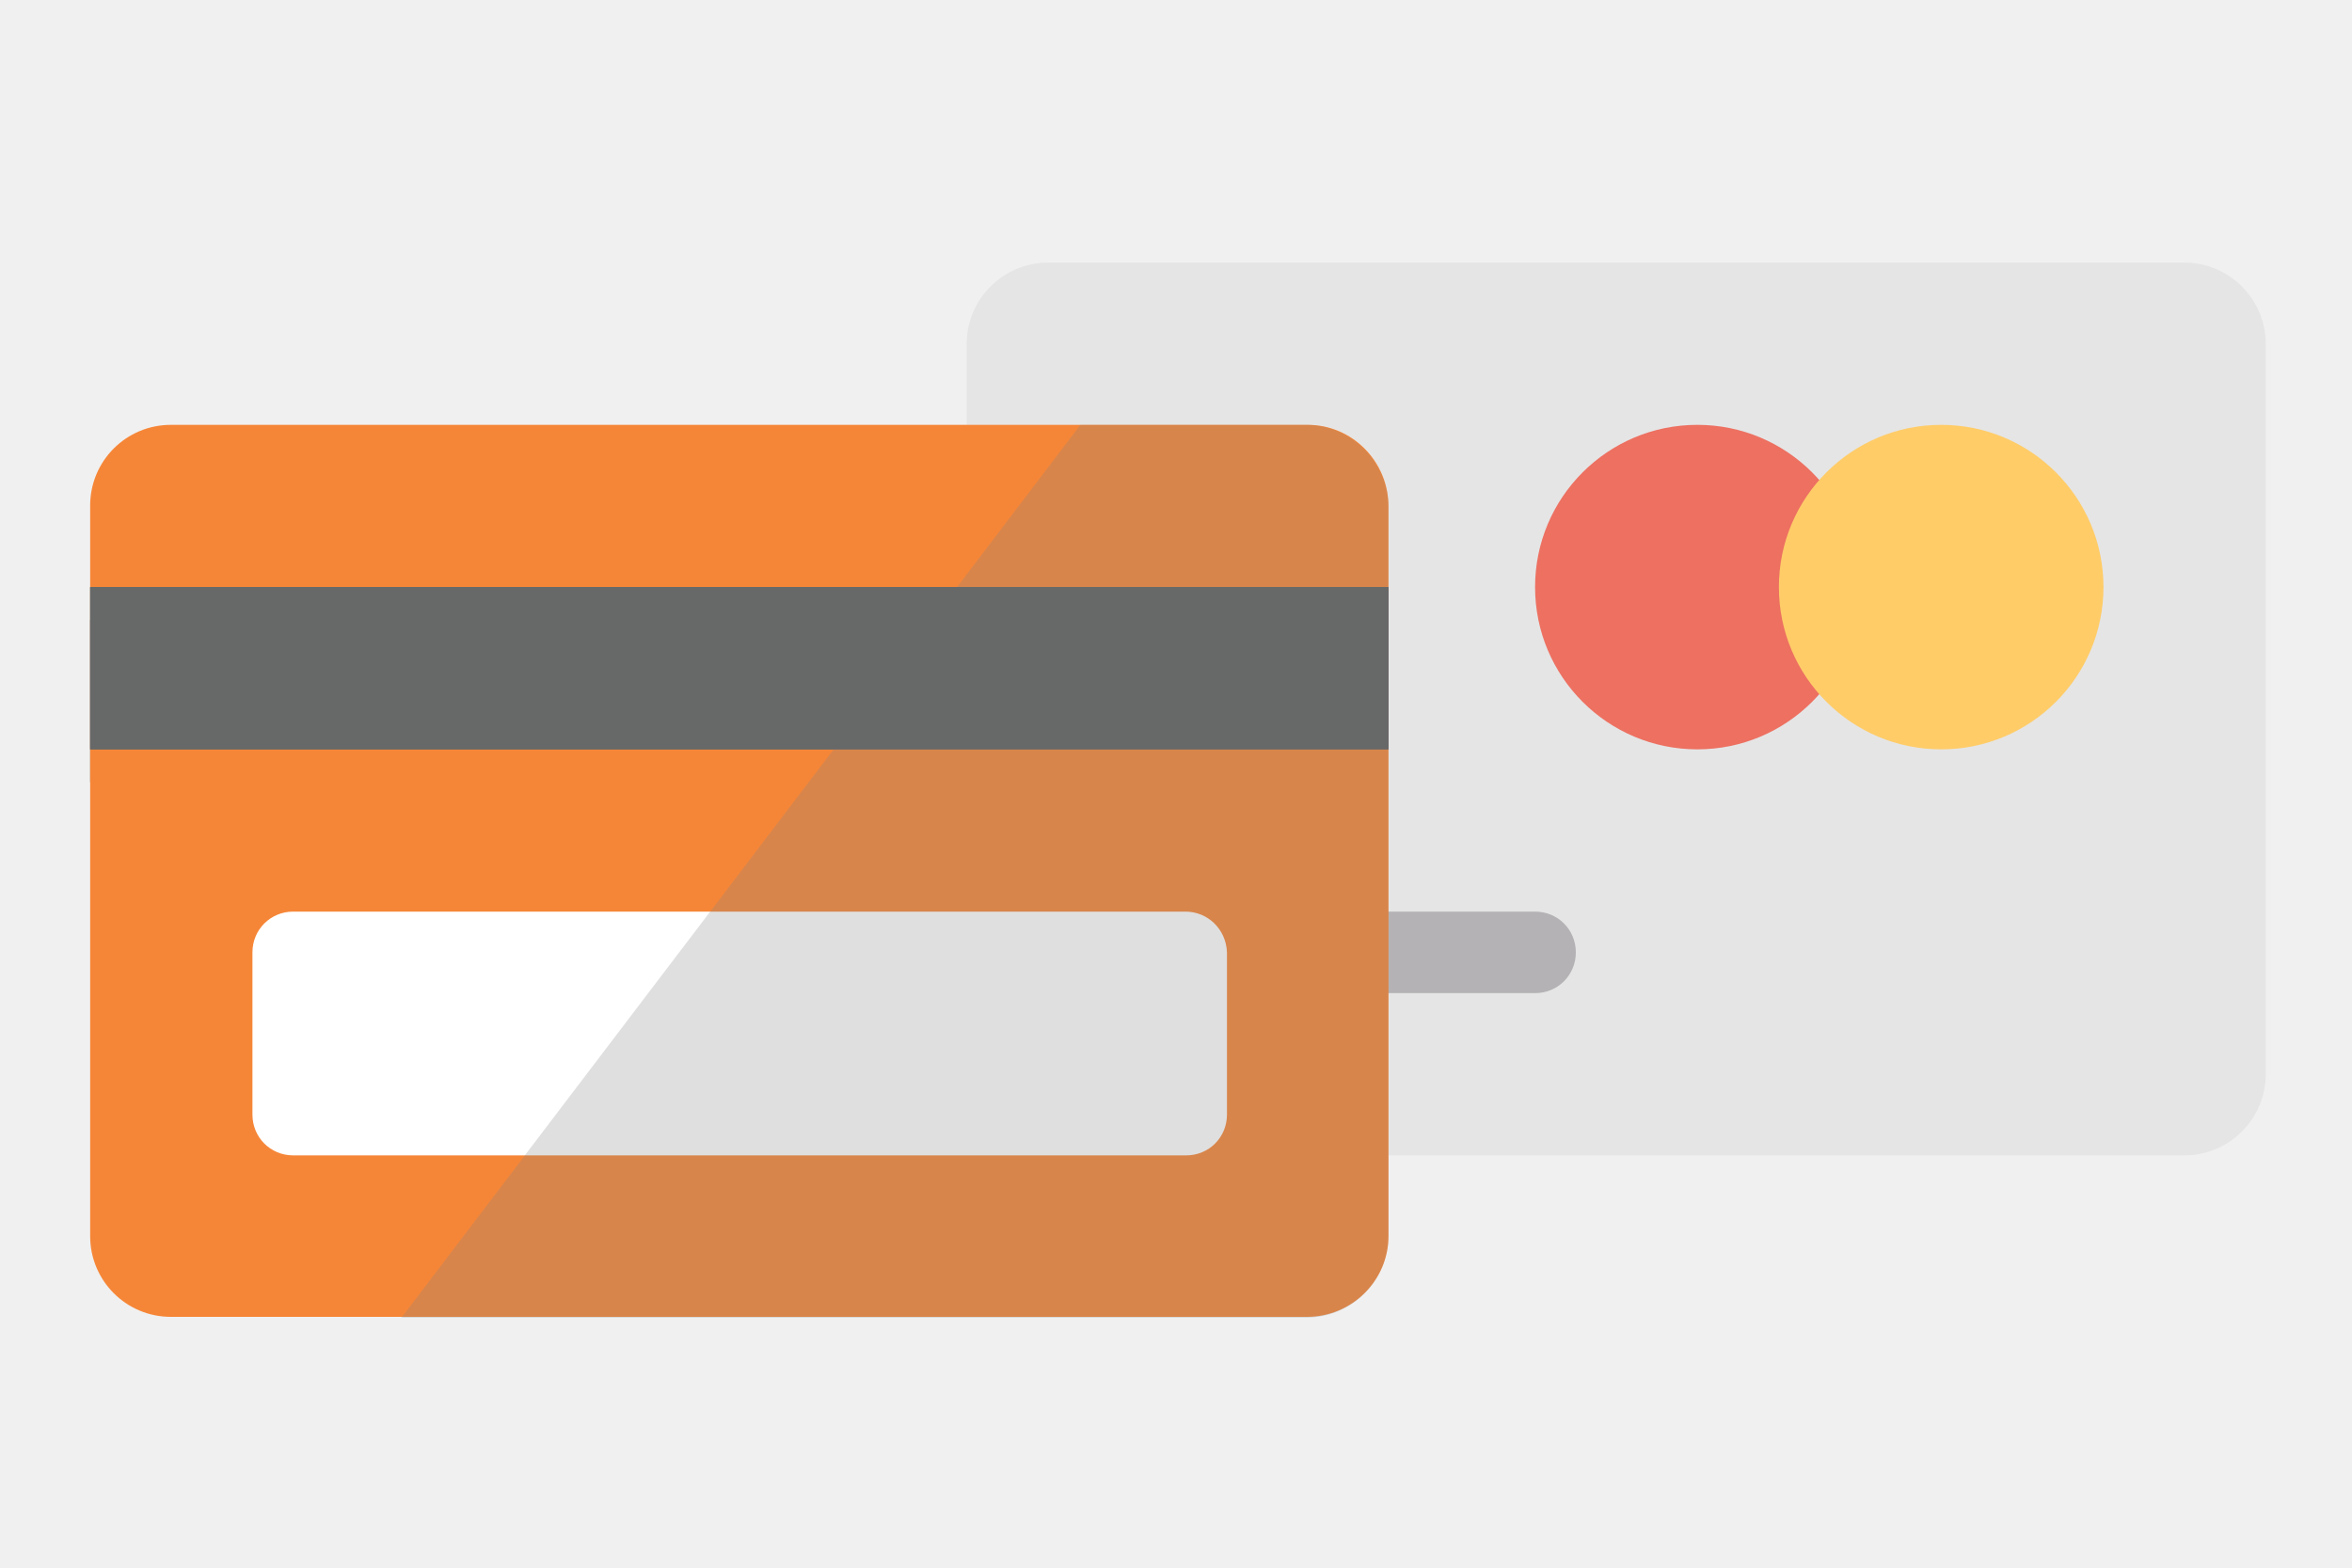
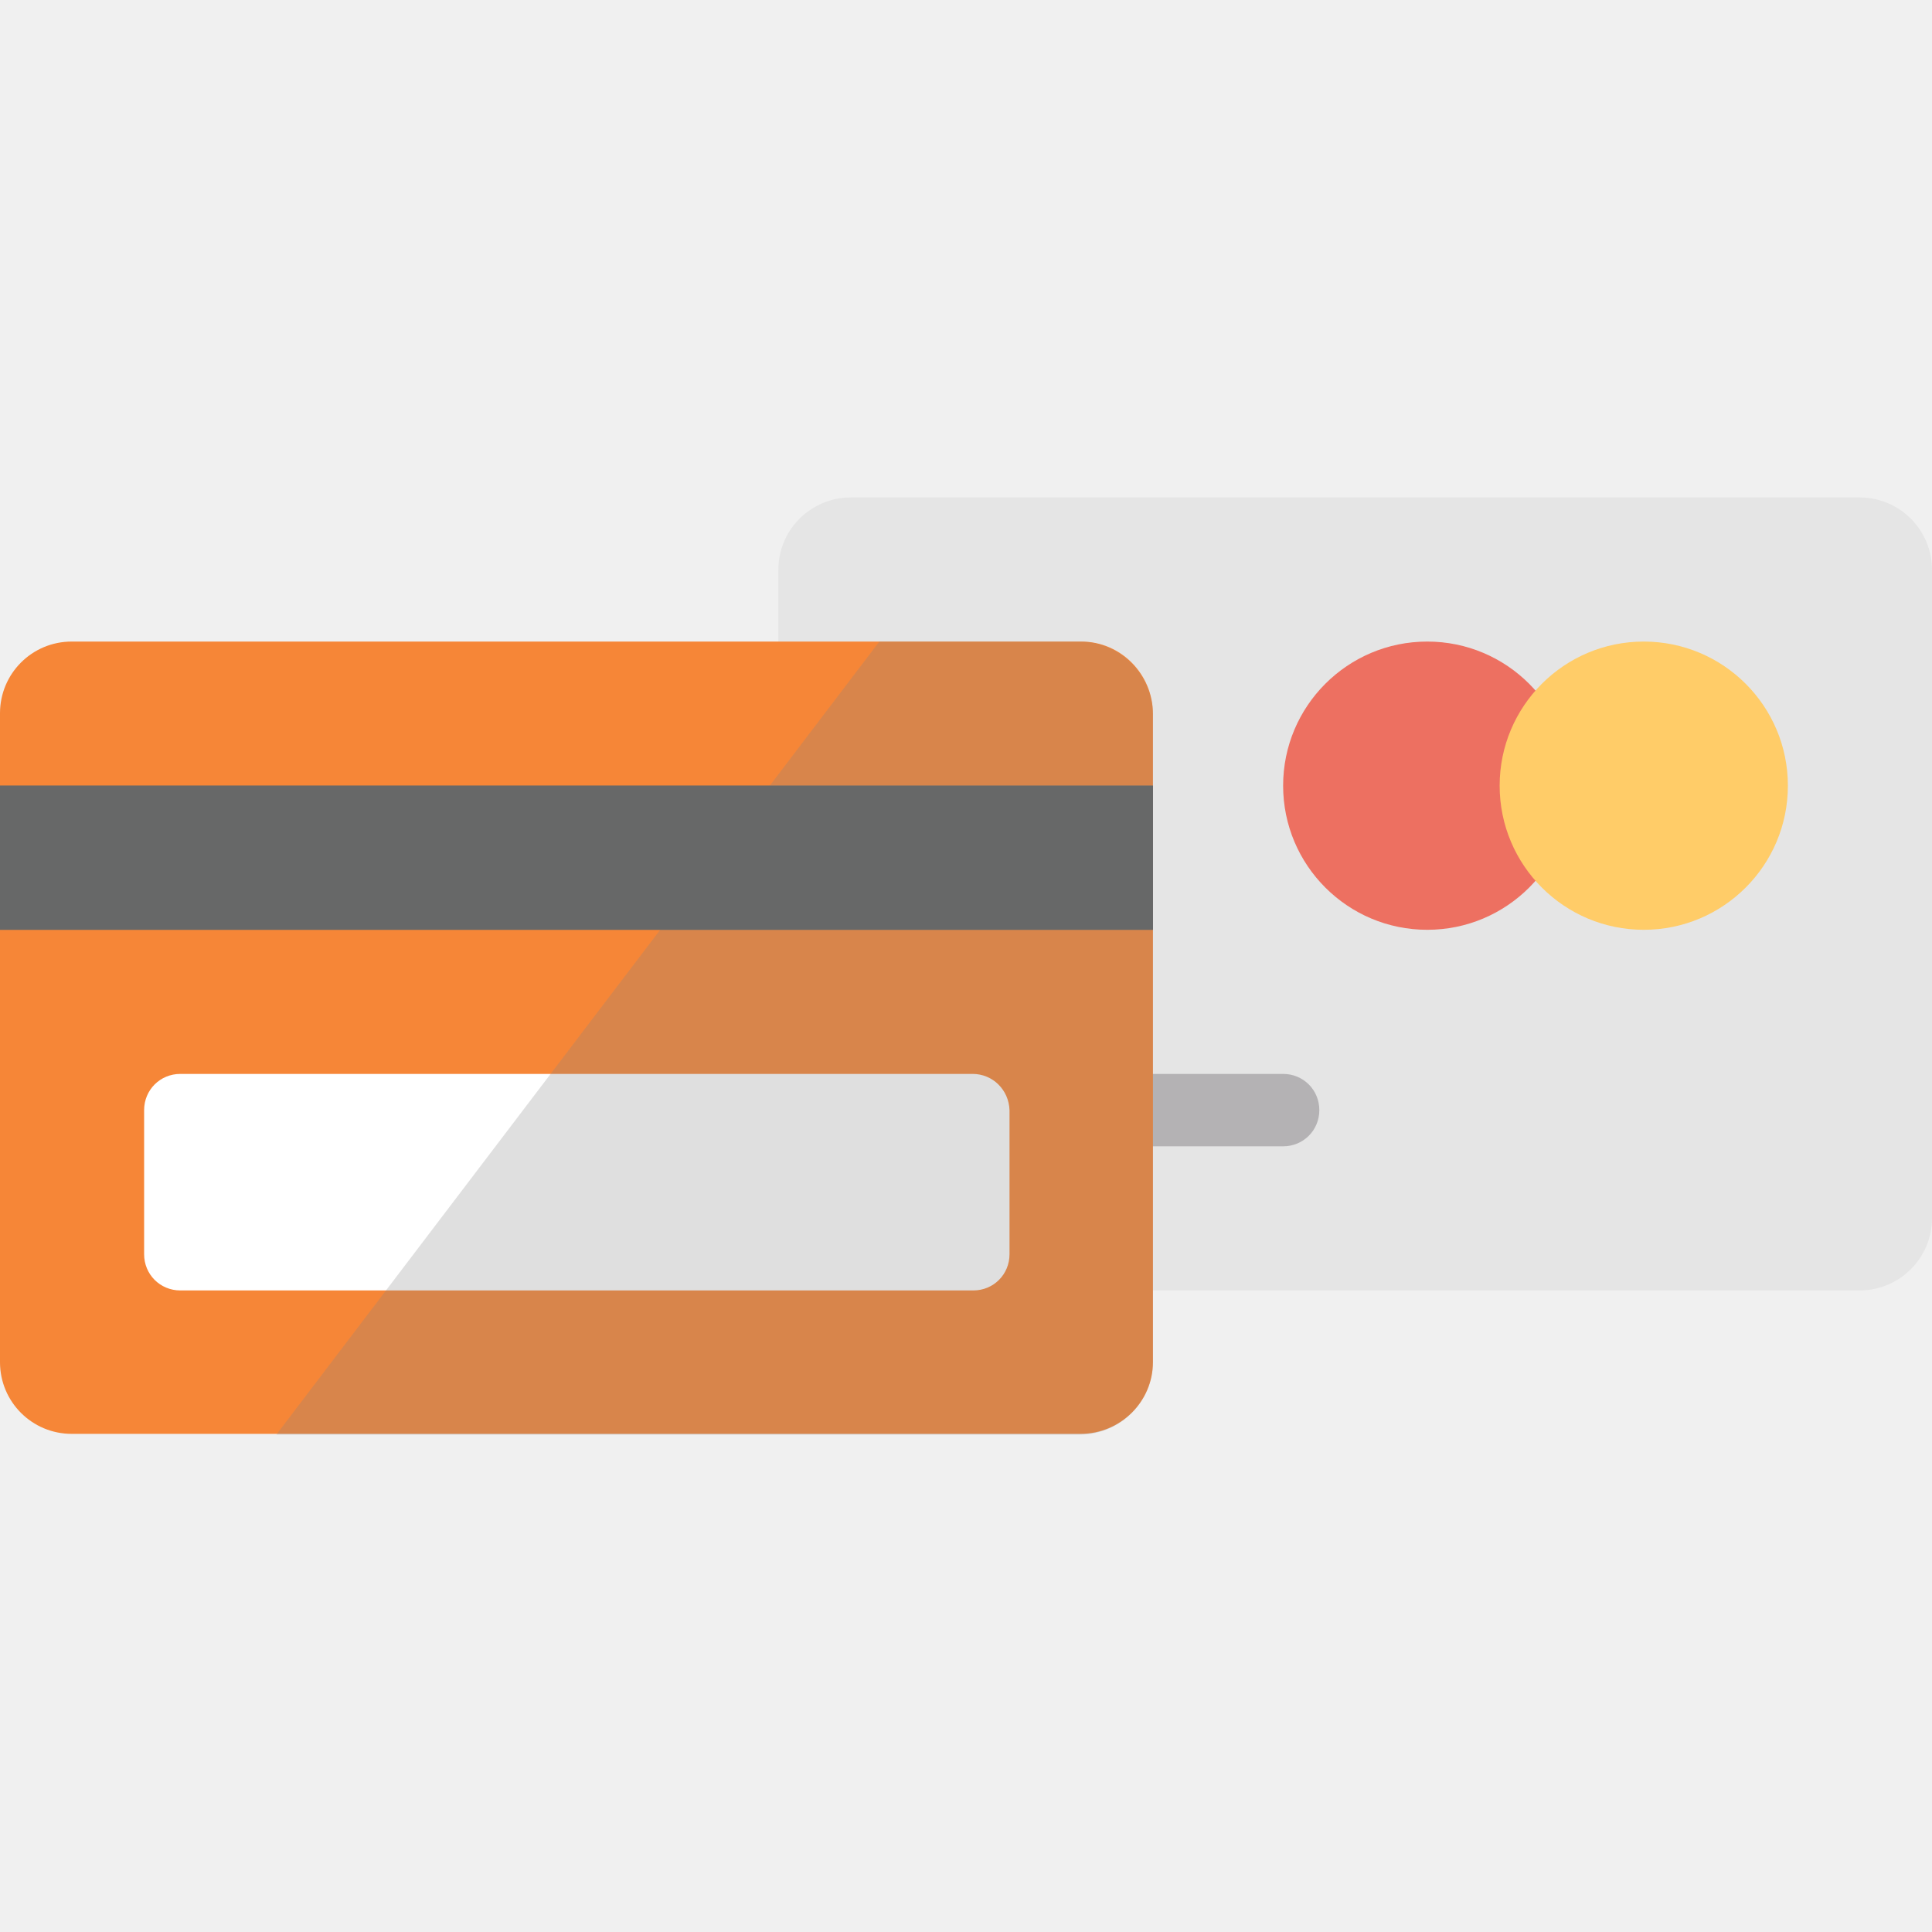
- <svg xmlns="http://www.w3.org/2000/svg" version="1.1" id="Layer_2" x="0px" y="0px" viewBox="0 0 300 200" style="enable-background:new 0 0 300 200;" xml:space="preserve">
-   <style type="text/css">
+ <svg xmlns="http://www.w3.org/2000/svg" height="277.5" width="277.5" xml:space="preserve" viewBox="0 0 277.5 277.5" y="0px" x="0px" id="Layer_2" version="1.1">
+   <defs id="defs65" />
+   <style id="style2" type="text/css">
	.st0{fill:#676868;}
	.st1{fill:#FFFFFF;}
	.st2{fill:#E5E5E5;}
	.st3{fill:#B4B2B4;}
	.st4{fill:#ED7061;}
	.st5{fill:#FFCC68;}
	.st6{fill:#F68637;}
	.st7{opacity:0.26;fill:#848484;enable-background:new    ;}
</style>
-   <g>
-     <g>
+   <g transform="translate(-11.5,37.95)" id="g60">
+     <g id="g51">
      <g id="Band_3_">
-         <g>
-           <rect x="11.5" y="79.1" class="st0" width="165.6" height="20.7" />
+         <g id="g6">
+           <rect style="fill:#676868" id="rect4" height="20.7" width="165.6" class="st0" y="79.1" x="11.5" />
        </g>
      </g>
      <g id="Container">
-         <g>
-           <path class="st1" d="M151.2,120.5H37.4c-2.9,0-5.2,2.3-5.2,5.2v20.7c0,2.9,2.3,5.2,5.2,5.2h113.9c2.9,0,5.2-2.3,5.2-5.2v-20.7      C156.4,122.9,154.1,120.5,151.2,120.5z" />
+         <g id="g11">
+           <path style="fill:#ffffff" id="path9" d="M 151.2,120.5 H 37.4 c -2.9,0 -5.2,2.3 -5.2,5.2 v 20.7 c 0,2.9 2.3,5.2 5.2,5.2 h 113.9 c 2.9,0 5.2,-2.3 5.2,-5.2 v -20.7 c -0.1,-2.8 -2.4,-5.2 -5.3,-5.2 z" class="st1" />
        </g>
      </g>
-       <g>
+       <g id="g34">
        <g id="Card_16_">
-           <g>
-             <path class="st2" d="M278.6,33.5H133.7c-5.7,0-10.4,4.6-10.4,10.4V137c0,5.7,4.6,10.4,10.4,10.4h144.9       c5.7,0,10.4-4.6,10.4-10.4V43.9C289,38.2,284.4,33.5,278.6,33.5z" />
+           <g id="g16">
+             <path style="fill:#e5e5e5" id="path14" d="M 278.6,33.5 H 133.7 c -5.7,0 -10.4,4.6 -10.4,10.4 V 137 c 0,5.7 4.6,10.4 10.4,10.4 h 144.9 c 5.7,0 10.4,-4.6 10.4,-10.4 V 43.9 c 0,-5.7 -4.6,-10.4 -10.4,-10.4 z" class="st2" />
          </g>
        </g>
        <g id="Text_1_">
-           <g>
-             <path class="st3" d="M195.8,116.3h-46.6c-2.9,0-5.2,2.3-5.2,5.2c0,2.9,2.3,5.2,5.2,5.2h46.6c2.9,0,5.2-2.3,5.2-5.2       C201,118.6,198.7,116.3,195.8,116.3z" />
+           <g id="g21">
+             <path style="fill:#b4b2b4" id="path19" d="m 195.8,116.3 h -46.6 c -2.9,0 -5.2,2.3 -5.2,5.2 0,2.9 2.3,5.2 5.2,5.2 h 46.6 c 2.9,0 5.2,-2.3 5.2,-5.2 0,-2.9 -2.3,-5.2 -5.2,-5.2 z" class="st3" />
          </g>
        </g>
        <g id="Elipse_6_">
-           <g>
-             <ellipse class="st4" cx="216.5" cy="74.9" rx="20.7" ry="20.7" />
+           <g id="g26">
+             <circle style="fill:#ed7061" r="20.7" id="ellipse24" cy="74.9" cx="216.5" class="st4" />
          </g>
        </g>
        <g id="Elipse_7_">
-           <g>
-             <ellipse class="st5" cx="247.6" cy="74.9" rx="20.7" ry="20.7" />
+           <g id="g31">
+             <circle style="fill:#ffcc68" r="20.7" id="ellipse29" cy="74.9" cx="247.6" class="st5" />
          </g>
        </g>
      </g>
      <g id="Card_1_">
-         <g>
-           <path class="st6" d="M166.8,54.2h-145c-5.7,0-10.3,4.6-10.3,10.3v93.2c0,5.7,4.6,10.3,10.3,10.3h144.9c5.7,0,10.4-4.6,10.4-10.3      V64.6C177.1,58.9,172.5,54.2,166.8,54.2z" />
+         <g id="g38">
+           <path style="fill:#f68637" id="path36" d="m 166.8,54.2 h -145 c -5.7,0 -10.3,4.6 -10.3,10.3 v 93.2 c 0,5.7 4.6,10.3 10.3,10.3 h 144.9 c 5.7,0 10.4,-4.6 10.4,-10.3 V 64.6 c 0,-5.7 -4.6,-10.4 -10.3,-10.4 z" class="st6" />
        </g>
      </g>
      <g id="Container_1_">
-         <g>
-           <path class="st1" d="M151.2,116.3H37.4c-2.9,0-5.2,2.3-5.2,5.2v20.7c0,2.9,2.3,5.2,5.2,5.2h113.9c2.9,0,5.2-2.3,5.2-5.2v-20.7      C156.4,118.6,154.1,116.3,151.2,116.3z" />
+         <g id="g43">
+           <path style="fill:#ffffff" id="path41" d="M 151.2,116.3 H 37.4 c -2.9,0 -5.2,2.3 -5.2,5.2 v 20.7 c 0,2.9 2.3,5.2 5.2,5.2 h 113.9 c 2.9,0 5.2,-2.3 5.2,-5.2 v -20.7 c -0.1,-2.9 -2.4,-5.2 -5.3,-5.2 z" class="st1" />
        </g>
      </g>
      <g id="Band_1_">
-         <g>
-           <rect x="11.5" y="74.9" class="st0" width="165.6" height="20.7" />
+         <g id="g48">
+           <rect style="fill:#676868" id="rect46" height="20.7" width="165.6" class="st0" y="74.9" x="11.5" />
        </g>
      </g>
    </g>
-     <path class="st7" d="M166.6,54.2h-28.8L51.2,168.1h115.4c5.8,0,10.5-4.7,10.5-10.5V64.7C177.1,59,172.4,54.2,166.6,54.2z" />
+     <path style="opacity:0.26;fill:#848484;enable-background:new" id="path53" d="M 166.6,54.2 H 137.8 L 51.2,168.1 h 115.4 c 5.8,0 10.5,-4.7 10.5,-10.5 V 64.7 c 0,-5.7 -4.7,-10.5 -10.5,-10.5 z" class="st7" />
    <g id="Band_4_">
-       <g>
-         <rect x="11.5" y="74.9" class="st0" width="165.6" height="20.7" />
+       <g id="g57">
+         <rect style="fill:#676868" id="rect55" height="20.7" width="165.6" class="st0" y="74.9" x="11.5" />
      </g>
    </g>
  </g>
</svg>
